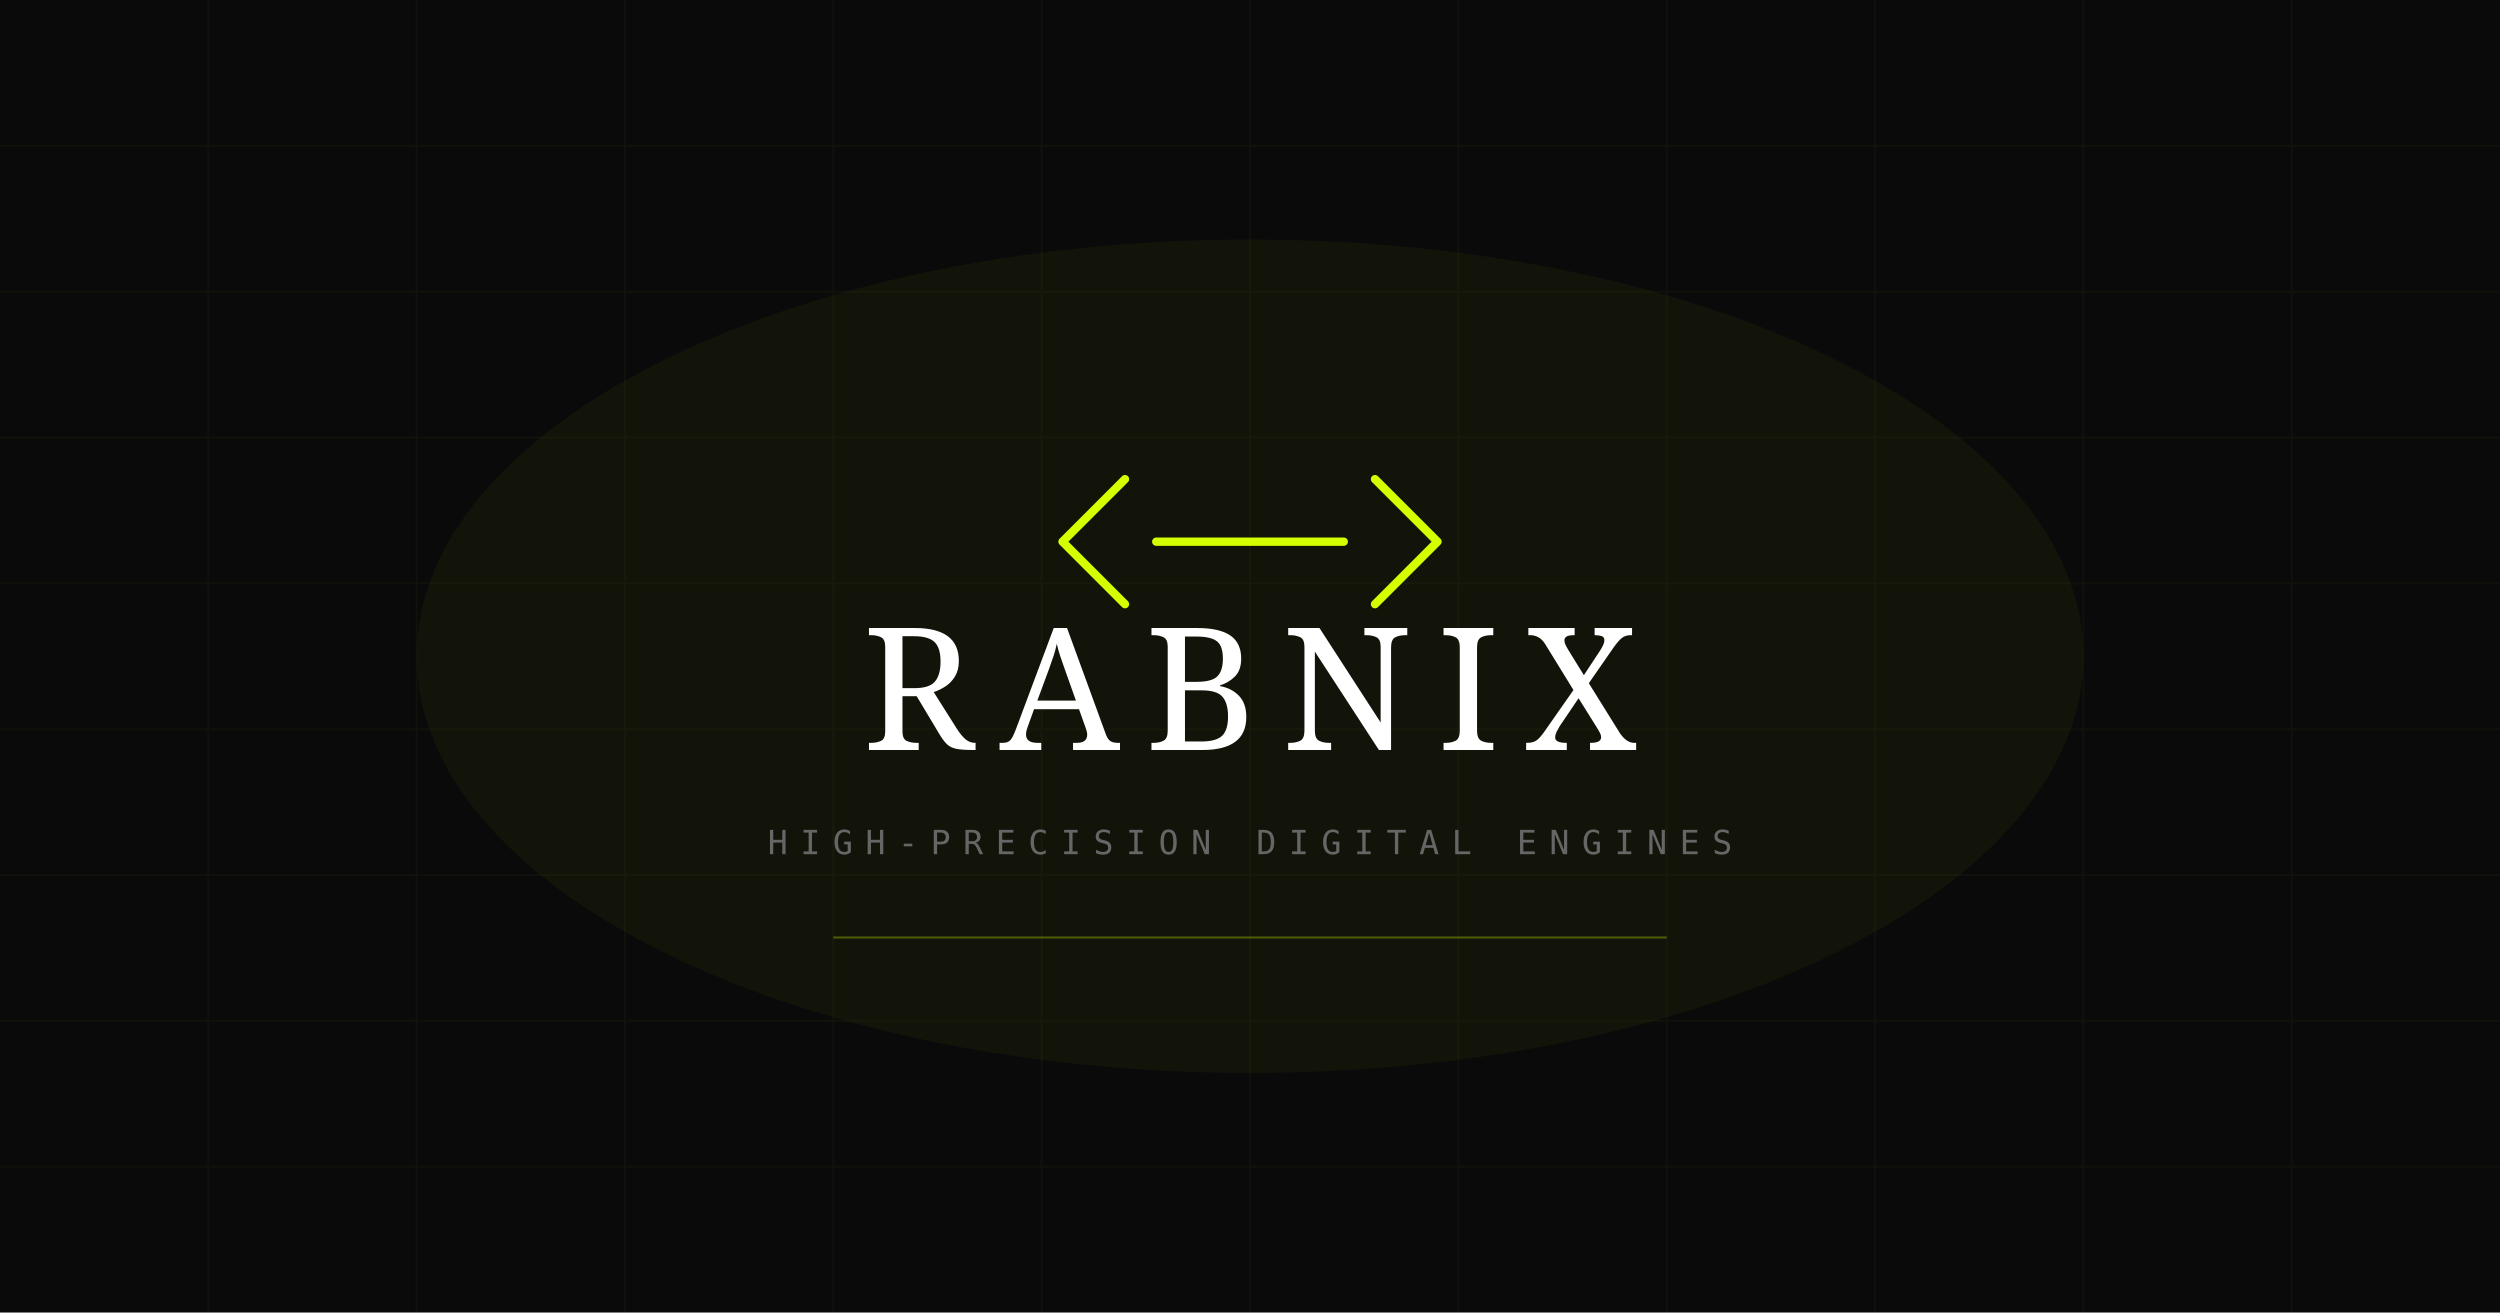
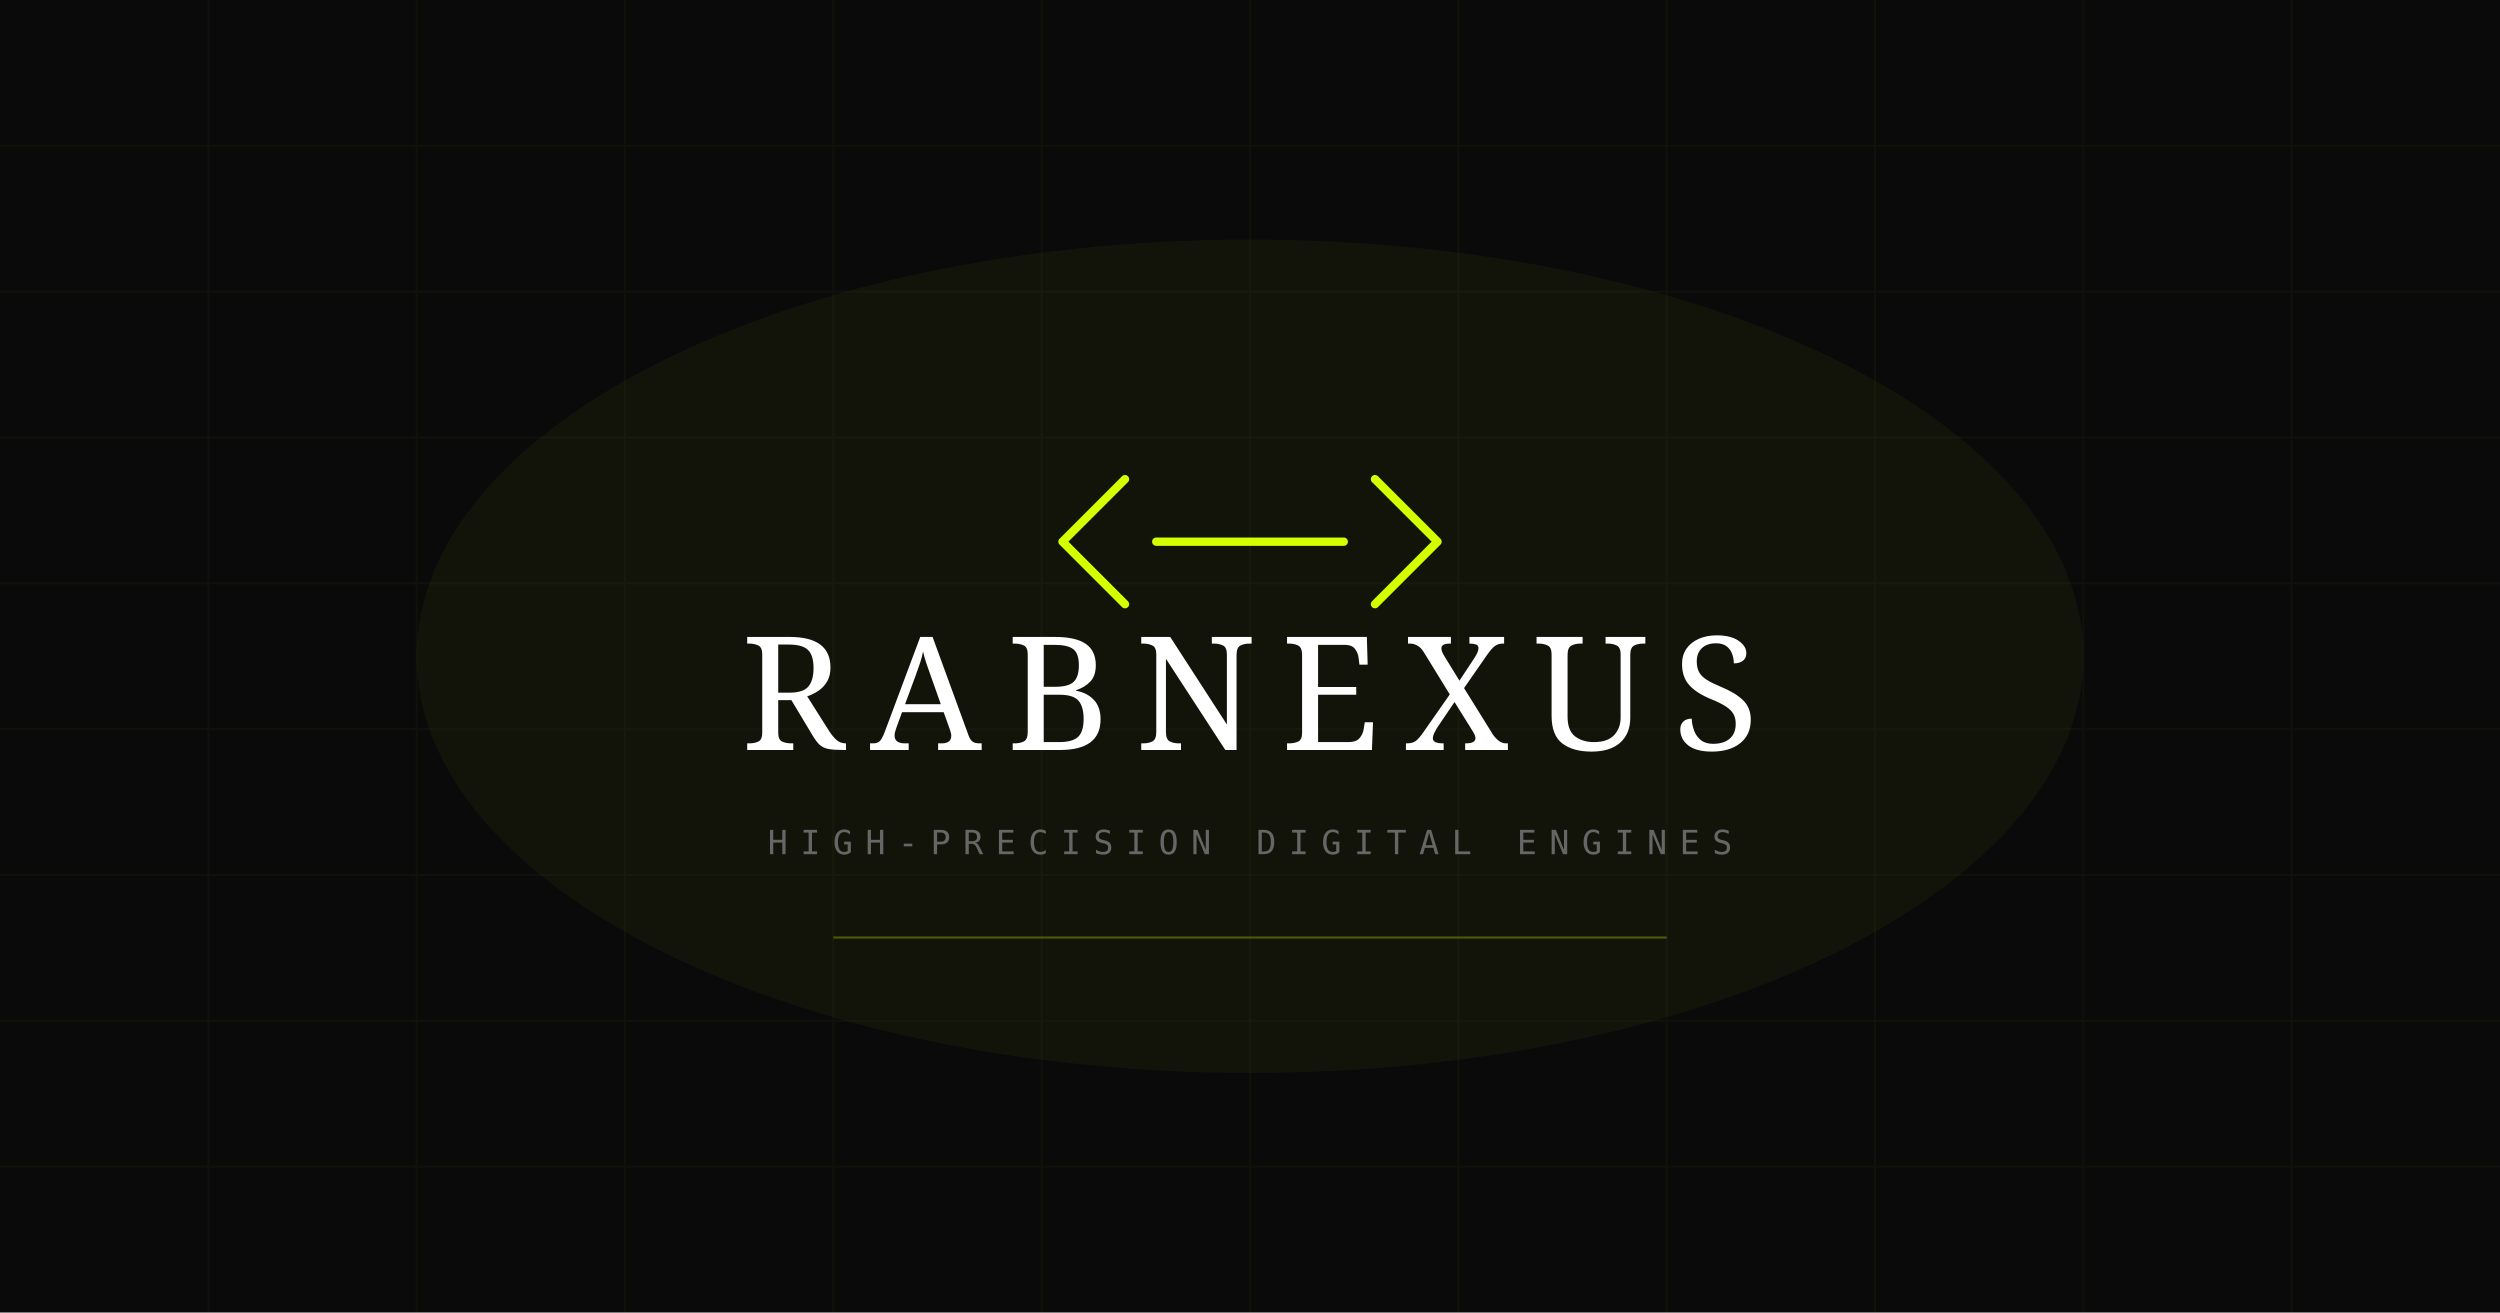
<svg xmlns="http://www.w3.org/2000/svg" width="1200" height="630" viewBox="0 0 1200 630">
  <rect width="1200" height="630" fill="#0A0A0A" />
  <g stroke="#D4FF00" stroke-width="1" opacity="0.03">
    <line x1="100" y1="0" x2="100" y2="630" />
    <line x1="200" y1="0" x2="200" y2="630" />
    <line x1="300" y1="0" x2="300" y2="630" />
    <line x1="400" y1="0" x2="400" y2="630" />
    <line x1="500" y1="0" x2="500" y2="630" />
    <line x1="600" y1="0" x2="600" y2="630" />
    <line x1="700" y1="0" x2="700" y2="630" />
    <line x1="800" y1="0" x2="800" y2="630" />
    <line x1="900" y1="0" x2="900" y2="630" />
    <line x1="1000" y1="0" x2="1000" y2="630" />
    <line x1="1100" y1="0" x2="1100" y2="630" />
    <line x1="0" y1="70" x2="1200" y2="70" />
    <line x1="0" y1="140" x2="1200" y2="140" />
    <line x1="0" y1="210" x2="1200" y2="210" />
    <line x1="0" y1="280" x2="1200" y2="280" />
    <line x1="0" y1="350" x2="1200" y2="350" />
    <line x1="0" y1="420" x2="1200" y2="420" />
    <line x1="0" y1="490" x2="1200" y2="490" />
    <line x1="0" y1="560" x2="1200" y2="560" />
  </g>
  <ellipse cx="600" cy="315" rx="400" ry="200" fill="#D4FF00" opacity="0.04" />
  <g transform="translate(540, 200)" stroke="#D4FF00" stroke-width="4" fill="none" stroke-linecap="round" stroke-linejoin="round">
    <path d="M 0 30 L -30 60 L 0 90" />
    <path d="M 120 30 L 150 60 L 120 90" />
    <line x1="15" y1="60" x2="105" y2="60" />
  </g>
-   <text x="600" y="360" font-family="'Cormorant Garamond', Georgia, serif" font-size="82" font-weight="300" fill="white" text-anchor="middle" letter-spacing="12">RABNIX</text>
+   <text x="600" y="360" font-family="'Cormorant Garamond', Georgia, serif" font-size="76" font-weight="300" fill="white" text-anchor="middle" letter-spacing="12">RABNEXUS</text>
  <text x="600" y="410" font-family="'IBM Plex Mono', monospace" font-size="16" fill="#666666" text-anchor="middle" letter-spacing="6">HIGH-PRECISION DIGITAL ENGINES</text>
  <line x1="400" y1="450" x2="800" y2="450" stroke="#D4FF00" stroke-width="1" opacity="0.3" />
</svg>
